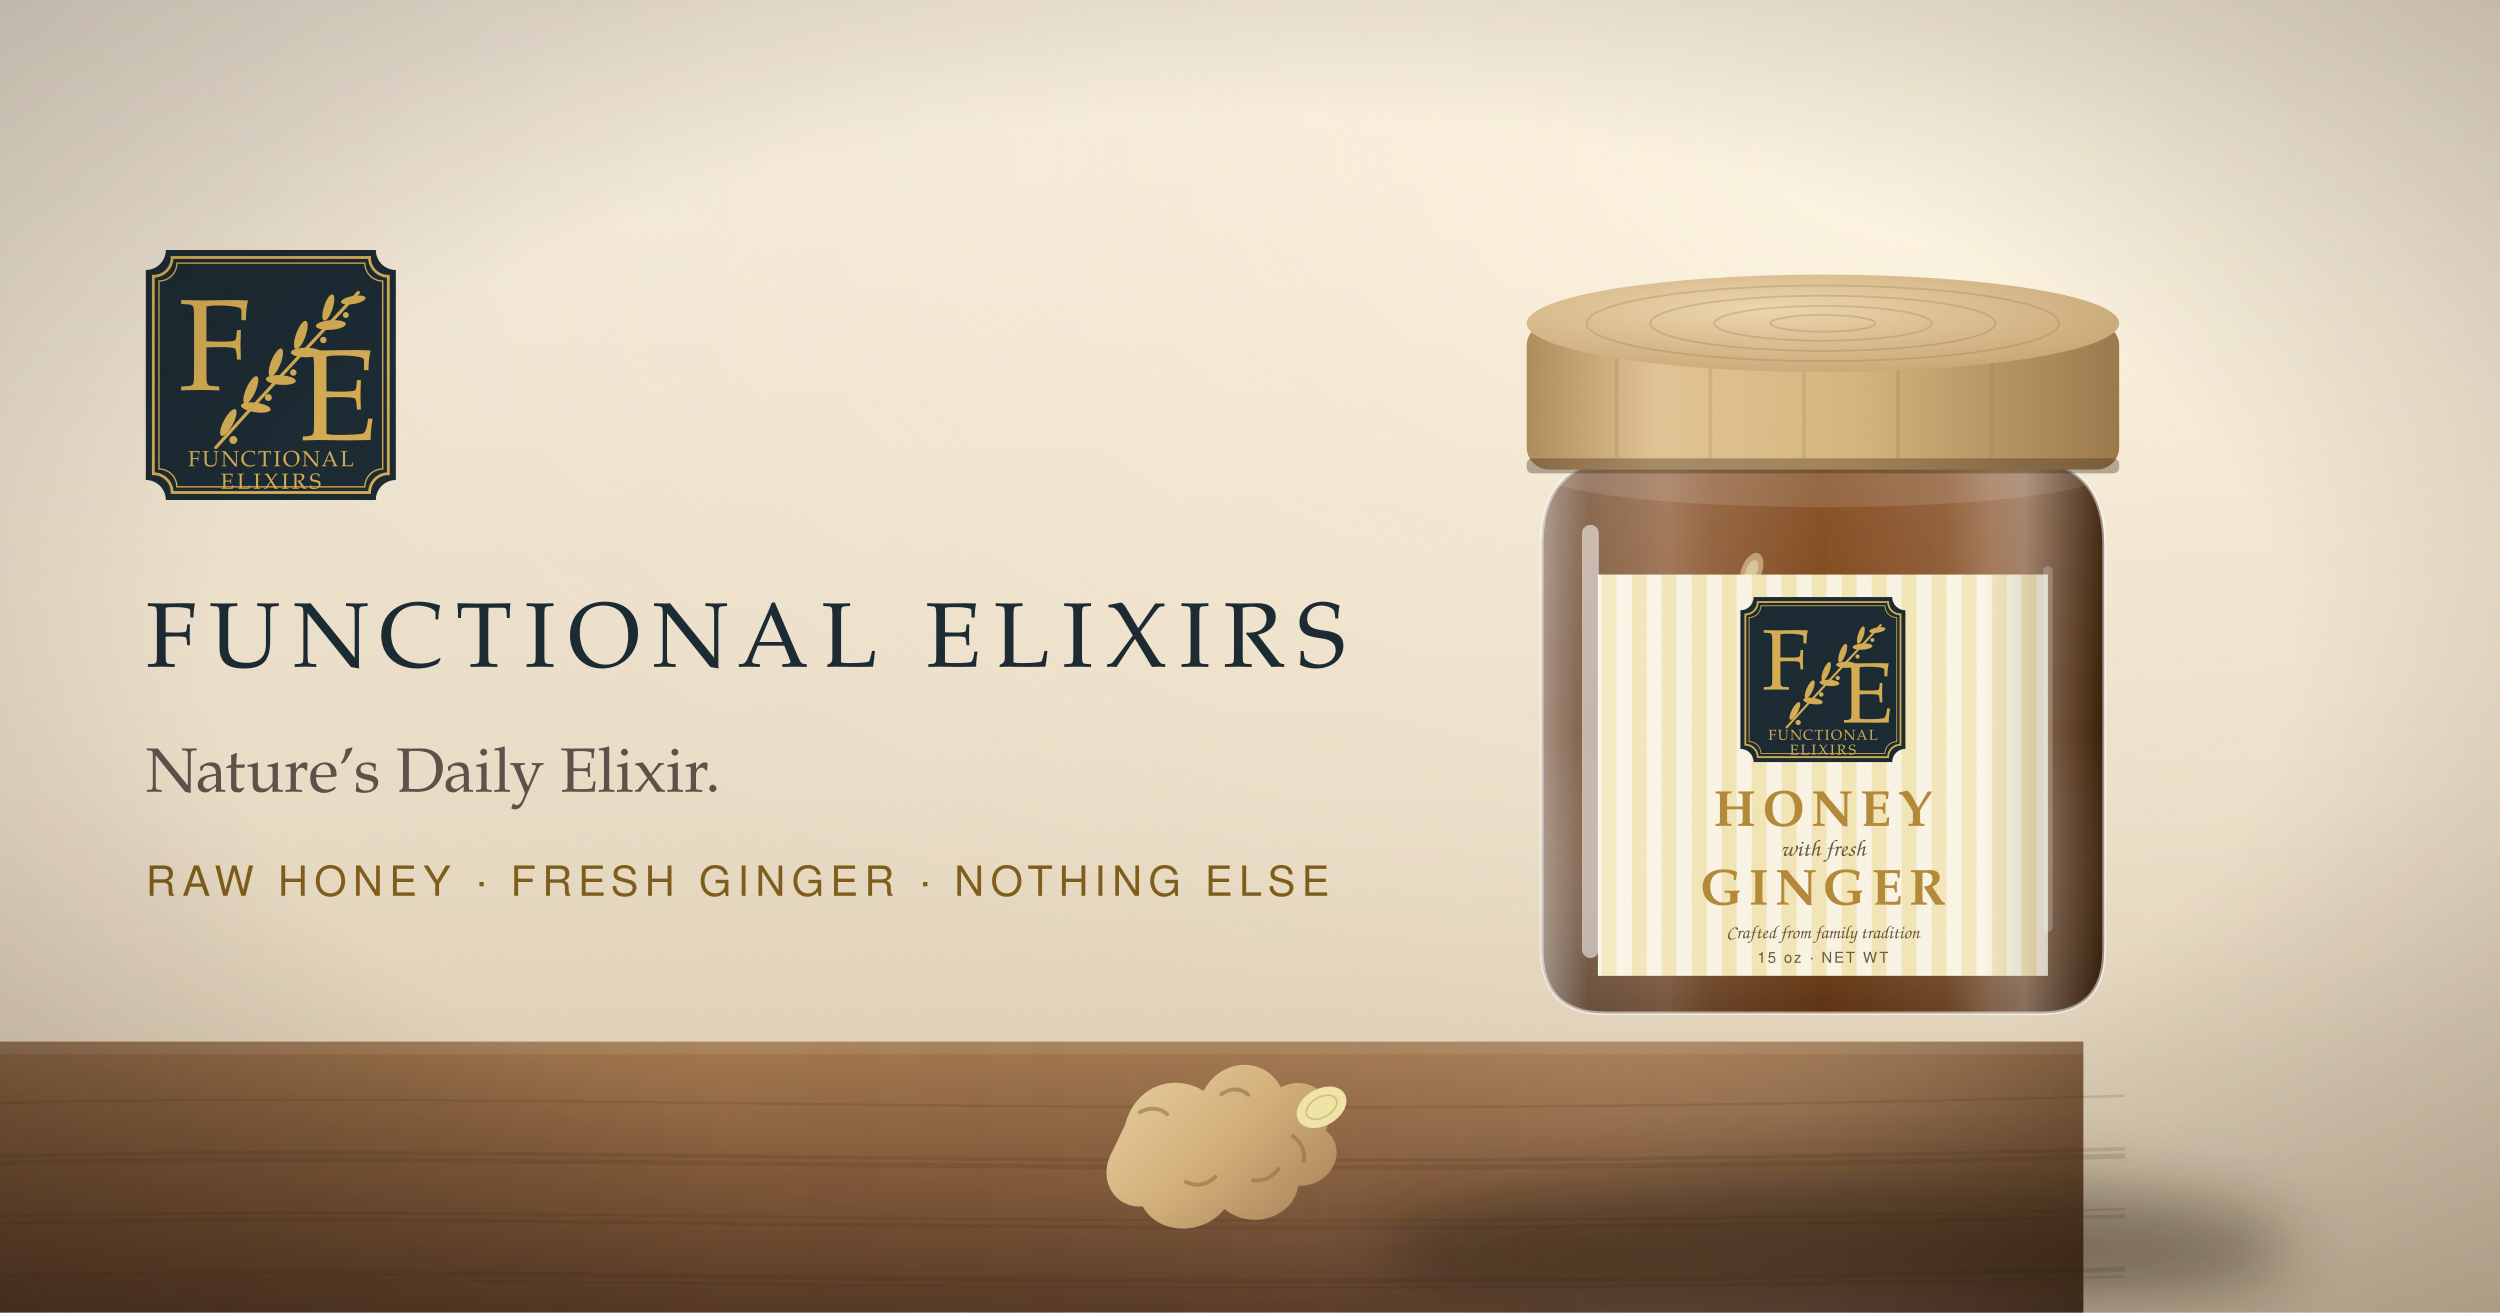
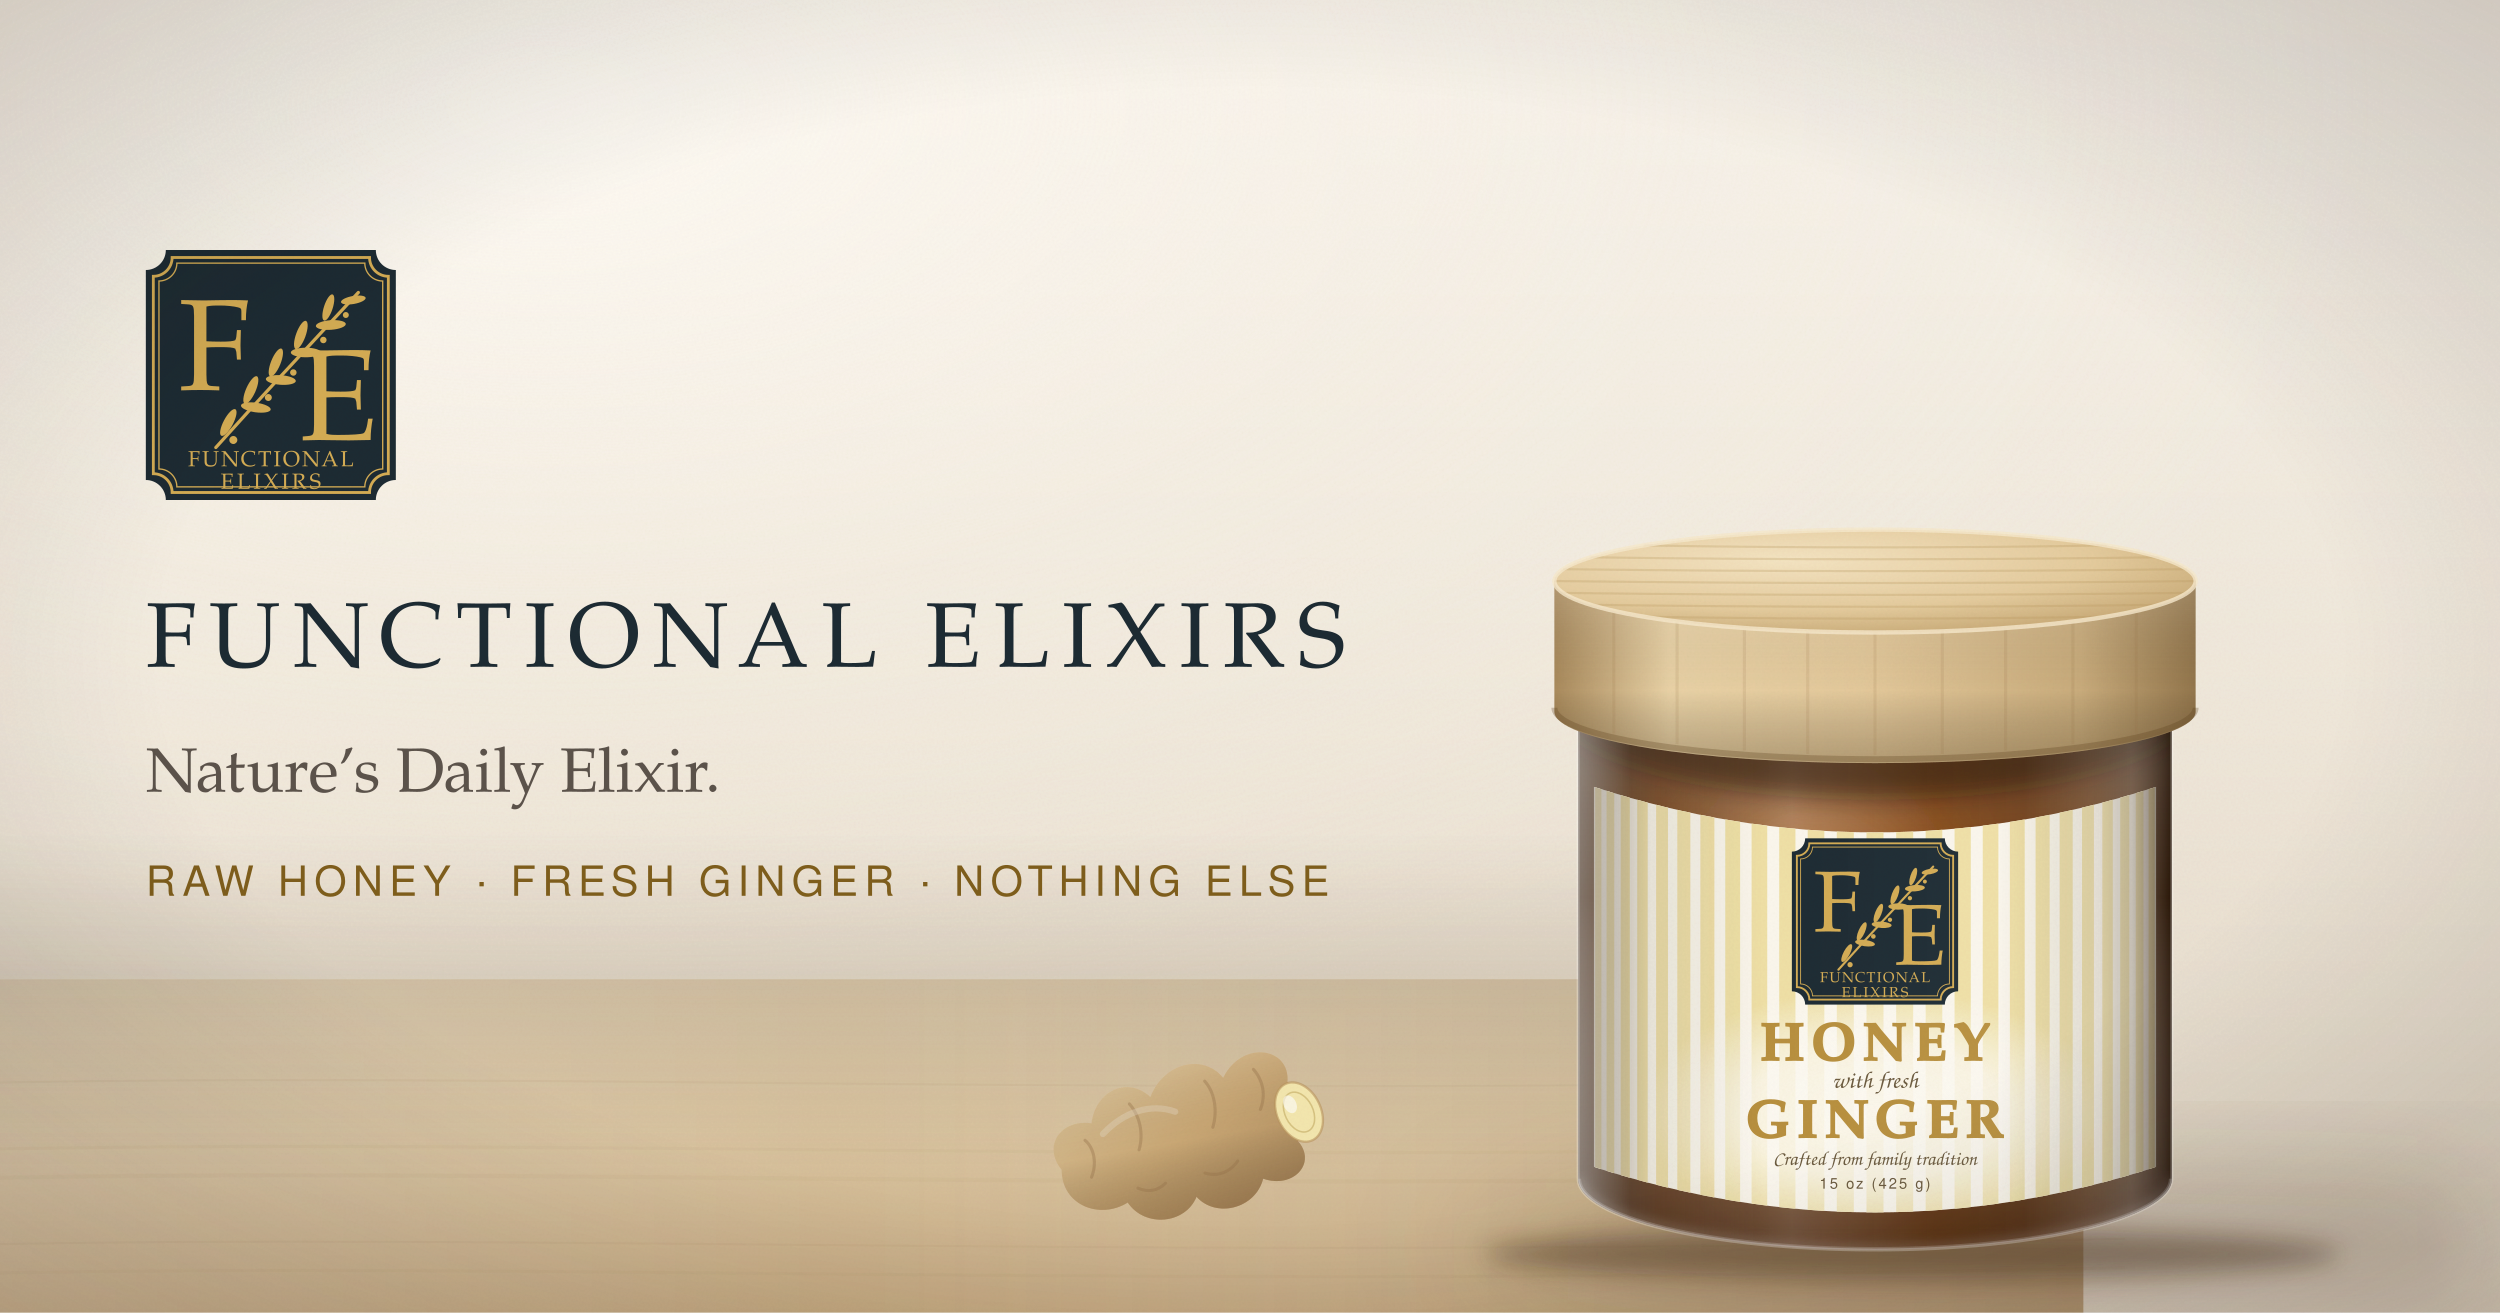
<svg xmlns="http://www.w3.org/2000/svg" viewBox="0 0 1200 630" width="1200" height="630">
  <defs>
    <linearGradient id="og-wall" x1="0" y1="0" x2="0" y2="1">
-       <stop offset="0" stop-color="#F5ECDD" />
-       <stop offset=".6" stop-color="#EADDC7" />
-       <stop offset="1" stop-color="#D8C7AC" />
-     </linearGradient>
-     <radialGradient id="og-window" cx=".78" cy=".12" r=".7">
-       <stop offset="0" stop-color="#FFF7E4" stop-opacity=".95" />
-       <stop offset=".45" stop-color="#FFF3DC" stop-opacity=".35" />
-       <stop offset="1" stop-color="#FFF3DC" stop-opacity="0" />
-     </radialGradient>
-     <linearGradient id="og-wood" x1="0" y1="0" x2="0" y2="1">
-       <stop offset="0" stop-color="#A57A50" />
-       <stop offset=".5" stop-color="#835B3A" />
-       <stop offset="1" stop-color="#5E3F29" />
-     </linearGradient>
-     <linearGradient id="og-woodx" x1="0" y1="0" x2="1" y2="0">
-       <stop offset="0" stop-color="#000" stop-opacity=".18" />
-       <stop offset=".35" stop-color="#000" stop-opacity="0" />
-       <stop offset=".75" stop-color="#fff" stop-opacity=".06" />
-       <stop offset="1" stop-color="#000" stop-opacity=".22" />
-     </linearGradient>
-     <linearGradient id="og-lid" x1="0" y1="0" x2="1" y2="0">
-       <stop offset="0" stop-color="#B08D5E" />
-       <stop offset=".22" stop-color="#E2C596" />
-       <stop offset=".55" stop-color="#D6B77F" />
-       <stop offset="1" stop-color="#9D7A4E" />
-     </linearGradient>
-     <radialGradient id="og-lidtop" cx=".4" cy=".35" r=".8">
-       <stop offset="0" stop-color="#EDD7AE" />
-       <stop offset="1" stop-color="#C5A26F" />
+       <stop offset="0" stop-color="#F7F2EA" />
+       <stop offset=".55" stop-color="#EFE7DA" />
+       <stop offset="1" stop-color="#E2D7C5" />
+     </linearGradient>
+     <radialGradient id="og-light" cx=".22" cy=".08" r=".75">
+       <stop offset="0" stop-color="#FFFCF5" stop-opacity=".9" />
+       <stop offset=".5" stop-color="#FFF9EE" stop-opacity=".25" />
+       <stop offset="1" stop-color="#FFF9EE" stop-opacity="0" />
+     </radialGradient>
+     <linearGradient id="og-table" x1="0" y1="0" x2="0" y2="1">
+       <stop offset="0" stop-color="#E6D5B8" />
+       <stop offset=".45" stop-color="#DBC5A1" />
+       <stop offset="1" stop-color="#C6AA82" />
+     </linearGradient>
+     <linearGradient id="og-tablex" x1="0" y1="0" x2="1" y2="0">
+       <stop offset="0" stop-color="#fff" stop-opacity=".16" />
+       <stop offset=".4" stop-color="#fff" stop-opacity="0" />
+       <stop offset="1" stop-color="#5a3f22" stop-opacity=".14" />
+     </linearGradient>
+     <linearGradient id="og-wallfoot" x1="0" y1="0" x2="0" y2="1">
+       <stop offset="0" stop-color="#5a4020" stop-opacity="0" />
+       <stop offset="1" stop-color="#5a4020" stop-opacity=".12" />
+     </linearGradient>
+     <linearGradient id="og-horizon" x1="0" y1="0" x2="0" y2="1">
+       <stop offset="0" stop-color="#4a3418" stop-opacity=".16" />
+       <stop offset="1" stop-color="#4a3418" stop-opacity="0" />
+     </linearGradient>
+     <linearGradient id="og-lidside" x1="0" y1="0" x2="1" y2="0">
+       <stop offset="0" stop-color="#A98A5C" />
+       <stop offset=".18" stop-color="#E9D2A6" />
+       <stop offset=".5" stop-color="#E3C89A" />
+       <stop offset=".82" stop-color="#C9AC7C" />
+       <stop offset="1" stop-color="#93764C" />
+     </linearGradient>
+     <linearGradient id="og-lidv" x1="0" y1="0" x2="0" y2="1">
+       <stop offset="0" stop-color="#fff" stop-opacity=".14" />
+       <stop offset=".6" stop-color="#000" stop-opacity="0" />
+       <stop offset="1" stop-color="#3a2a12" stop-opacity=".28" />
+     </linearGradient>
+     <radialGradient id="og-lidtop" cx=".36" cy=".3" r=".8">
+       <stop offset="0" stop-color="#F4E4C2" />
+       <stop offset=".6" stop-color="#E4CB9D" />
+       <stop offset="1" stop-color="#C5A672" />
    </radialGradient>
    <linearGradient id="og-honey" x1="0" y1="0" x2="1" y2="0">
-       <stop offset="0" stop-color="#4f280a" />
-       <stop offset=".22" stop-color="#976844" />
-       <stop offset=".5" stop-color="#7A3E0F" />
-       <stop offset=".8" stop-color="#875127" />
-       <stop offset="1" stop-color="#432208" />
+       <stop offset="0" stop-color="#2e1806" />
+       <stop offset=".14" stop-color="#62320c" />
+       <stop offset=".36" stop-color="#a27857" />
+       <stop offset=".6" stop-color="#7A3E0F" />
+       <stop offset=".86" stop-color="#5c2f0b" />
+       <stop offset="1" stop-color="#2b1605" />
    </linearGradient>
    <linearGradient id="og-honeyv" x1="0" y1="0" x2="0" y2="1">
+       <stop offset="0" stop-color="#fff" stop-opacity=".14" />
+       <stop offset=".35" stop-color="#fff" stop-opacity="0" />
+       <stop offset="1" stop-color="#1a0a02" stop-opacity=".45" />
+     </linearGradient>
+     <radialGradient id="og-glow" cx=".5" cy=".5" r=".5">
+       <stop offset="0" stop-color="#E08A32" stop-opacity=".55" />
+       <stop offset="1" stop-color="#E08A32" stop-opacity="0" />
+     </radialGradient>
+     <radialGradient id="og-surface" cx=".38" cy=".4" r=".7">
+       <stop offset="0" stop-color="#ad876a" />
+       <stop offset=".6" stop-color="#7A3E0F" />
+       <stop offset="1" stop-color="#3d1f08" />
+     </radialGradient>
+     <linearGradient id="og-glass" x1="0" y1="0" x2="1" y2="0">
+       <stop offset="0" stop-color="#fff" stop-opacity=".42" />
+       <stop offset=".09" stop-color="#fff" stop-opacity=".1" />
+       <stop offset=".3" stop-color="#fff" stop-opacity="0" />
+       <stop offset=".75" stop-color="#fff" stop-opacity=".04" />
+       <stop offset=".93" stop-color="#fff" stop-opacity=".22" />
+       <stop offset="1" stop-color="#1a0c04" stop-opacity=".35" />
+     </linearGradient>
+     <linearGradient id="og-paper" x1="0" y1="0" x2="1" y2="0">
+       <stop offset="0" stop-color="#2a1a0a" stop-opacity=".42" />
+       <stop offset=".1" stop-color="#2a1a0a" stop-opacity=".1" />
+       <stop offset=".3" stop-color="#2a1a0a" stop-opacity="0" />
+       <stop offset=".72" stop-color="#2a1a0a" stop-opacity="0" />
+       <stop offset=".9" stop-color="#2a1a0a" stop-opacity=".14" />
+       <stop offset="1" stop-color="#2a1a0a" stop-opacity=".46" />
+     </linearGradient>
+     <linearGradient id="og-wood" x1="0" y1="0" x2="1" y2="0">
+       <stop offset="0" stop-color="#A6835A" />
+       <stop offset=".35" stop-color="#E2C592" />
+       <stop offset=".7" stop-color="#D4B47E" />
+       <stop offset="1" stop-color="#9A7749" />
+     </linearGradient>
+     <linearGradient id="og-ceramic" x1="0" y1="0" x2="1" y2="0">
+       <stop offset="0" stop-color="#FFFDF8" />
+       <stop offset=".12" stop-color="#F8F3EA" />
+       <stop offset=".5" stop-color="#F1EADC" />
+       <stop offset=".85" stop-color="#CFC2AC" />
+       <stop offset="1" stop-color="#A89A83" />
+     </linearGradient>
+     <linearGradient id="og-ceramicv" x1="0" y1="0" x2="0" y2="1">
+       <stop offset="0" stop-color="#000" stop-opacity="0" />
+       <stop offset="1" stop-color="#5a4a36" stop-opacity=".22" />
+     </linearGradient>
+     <radialGradient id="og-tea" cx=".42" cy=".4" r=".68">
+       <stop offset="0" stop-color="#EBBD6C" />
+       <stop offset=".6" stop-color="#CD8E3F" />
+       <stop offset=".85" stop-color="#A5672A" />
+       <stop offset="1" stop-color="#6E3F14" />
+     </radialGradient>
+     <linearGradient id="og-gingerv" x1="0" y1="0" x2="0" y2="1">
      <stop offset="0" stop-color="#fff" stop-opacity=".1" />
-       <stop offset=".5" stop-color="#fff" stop-opacity="0" />
-       <stop offset="1" stop-color="#000" stop-opacity=".28" />
-     </linearGradient>
-     <linearGradient id="og-glass" x1="0" y1="0" x2="1" y2="0">
-       <stop offset="0" stop-color="#fff" stop-opacity=".5" />
-       <stop offset=".08" stop-color="#fff" stop-opacity=".16" />
-       <stop offset=".3" stop-color="#fff" stop-opacity="0" />
-       <stop offset=".72" stop-color="#fff" stop-opacity=".06" />
-       <stop offset=".86" stop-color="#fff" stop-opacity=".3" />
-       <stop offset="1" stop-color="#2a1a0a" stop-opacity=".3" />
-     </linearGradient>
-     <pattern id="og-stripe" width="16" height="10" patternUnits="userSpaceOnUse">
-       <rect width="16" height="10" fill="#FAF4E4" />
-       <rect width="8" height="10" fill="#F1E3AE" opacity=".85" />
-     </pattern>
+       <stop offset=".5" stop-color="#000" stop-opacity="0" />
+       <stop offset="1" stop-color="#4a2e14" stop-opacity=".3" />
+     </linearGradient>
+     <linearGradient id="og-rind" x1="0" y1="0" x2="0" y2="1">
+       <stop offset="0" stop-color="#F6DB63" />
+       <stop offset="1" stop-color="#CFA426" />
+     </linearGradient>
    <linearGradient id="og-ginger" x1="0" y1="0" x2="1" y2="1">
-       <stop offset="0" stop-color="#E7CFA0" />
-       <stop offset=".5" stop-color="#D3B07A" />
-       <stop offset="1" stop-color="#A9835A" />
-     </linearGradient>
-     <radialGradient id="og-tea" cx=".5" cy=".4" r=".7">
-       <stop offset="0" stop-color="#E4B25F" />
-       <stop offset=".7" stop-color="#C98A3A" />
-       <stop offset="1" stop-color="#8E5A22" />
-     </radialGradient>
-     <linearGradient id="og-ceramic" x1="0" y1="0" x2="1" y2="0">
-       <stop offset="0" stop-color="#FBF7EE" />
-       <stop offset=".5" stop-color="#F1EADB" />
-       <stop offset="1" stop-color="#CFC3AE" />
-     </linearGradient>
-     <linearGradient id="og-linen" x1="0" y1="0" x2="1" y2="1">
-       <stop offset="0" stop-color="#F7F2E8" />
-       <stop offset="1" stop-color="#E3D9C6" />
-     </linearGradient>
+       <stop offset="0" stop-color="#EBD6AC" />
+       <stop offset=".5" stop-color="#D5B27E" />
+       <stop offset="1" stop-color="#A88459" />
+     </linearGradient>
+     <radialGradient id="og-veil">
+       <stop offset="0" stop-color="#FDFAF2" stop-opacity=".92" />
+       <stop offset=".55" stop-color="#FDFAF2" stop-opacity=".78" />
+       <stop offset="1" stop-color="#FDFAF2" stop-opacity="0" />
+     </radialGradient>
    <radialGradient id="og-lemon" cx=".5" cy=".5" r=".5">
-       <stop offset="0" stop-color="#F9E58A" />
-       <stop offset=".78" stop-color="#F0CF4E" />
-       <stop offset=".82" stop-color="#FCF6D8" />
-       <stop offset=".9" stop-color="#F6E27A" />
+       <stop offset="0" stop-color="#FBEFA6" />
+       <stop offset=".72" stop-color="#F3D65E" />
+       <stop offset=".8" stop-color="#FCF6DA" />
+       <stop offset=".9" stop-color="#F1CF48" />
      <stop offset="1" stop-color="#D9B22E" />
    </radialGradient>
-     <radialGradient id="og-vig" cx=".5" cy=".5" r=".75">
-       <stop offset=".55" stop-color="#000" stop-opacity="0" />
-       <stop offset="1" stop-color="#2a1a10" stop-opacity=".28" />
-     </radialGradient>
-     <filter id="og-soft" x="-40%" y="-40%" width="180%" height="180%">
-       <feGaussianBlur stdDeviation="16" />
-     </filter>
-     <filter id="og-blur" x="-10%" y="-10%" width="120%" height="120%">
-       <feGaussianBlur stdDeviation="7" />
+     <radialGradient id="og-vig" cx=".5" cy=".5" r=".72">
+       <stop offset=".6" stop-color="#000" stop-opacity="0" />
+       <stop offset="1" stop-color="#3a2614" stop-opacity=".2" />
+     </radialGradient>
+     <filter id="og-soft" x="-50%" y="-80%" width="200%" height="260%">
+       <feGaussianBlur stdDeviation="18" />
+     </filter>
+     <filter id="og-softer" x="-50%" y="-80%" width="200%" height="260%">
+       <feGaussianBlur stdDeviation="34" />
+     </filter>
+     <filter id="og-contact" x="-30%" y="-80%" width="160%" height="260%">
+       <feGaussianBlur stdDeviation="6" />
+     </filter>
+     <filter id="og-glowf" x="-30%" y="-30%" width="160%" height="160%">
+       <feGaussianBlur stdDeviation="22" />
+     </filter>
+     <filter id="og-sweep" x="-100%" y="-10%" width="300%" height="120%">
+       <feGaussianBlur stdDeviation="3" />
+     </filter>
+     <filter id="og-steam" x="-50%" y="-50%" width="200%" height="200%">
+       <feGaussianBlur stdDeviation="5" />
    </filter>
    <filter id="og-dof" x="-10%" y="-10%" width="120%" height="120%">
-       <feGaussianBlur stdDeviation="3.2" />
-     </filter>
-     <filter id="og-steam" x="-50%" y="-50%" width="200%" height="200%">
-       <feGaussianBlur stdDeviation="4" />
+       <feGaussianBlur stdDeviation="4.5" />
    </filter>
    <filter id="og-grain">
-       <feTurbulence type="fractalNoise" baseFrequency=".9" numOctaves="2" seed="7" />
-       <feColorMatrix values="0 0 0 0 .5 0 0 0 0 .45 0 0 0 0 .4 0 0 0 .07 0" />
-     </filter>
-     <clipPath id="og-jarclip">
-       <path d="M0 46 Q0 0 46 0 H254 Q300 0 300 46 V262 Q300 296 266 296 H34 Q0 296 0 262 Z" />
+       <feTurbulence type="fractalNoise" baseFrequency=".85" numOctaves="2" seed="11" />
+       <feColorMatrix values="0 0 0 0 .45 0 0 0 0 .4 0 0 0 0 .35 0 0 0 .06 0" />
+     </filter>
+     <clipPath id="og-body">
+       <path d="M-150 10 Q-150 -4 -136 -4 H136 Q150 -4 150 10 V236 A150 36 0 0 1 -150 236 Z" />
+     </clipPath>
+     <clipPath id="og-label">
+       <path d="M-142 38 Q0 84 142 38 V230 Q0 276 -142 230 Z" />
    </clipPath>
  </defs>
  <rect width="1200" height="630" fill="url(#og-wall)" />
-   <rect width="1200" height="630" fill="url(#og-window)" />
-   <rect x="0" y="500" width="1000" height="130" fill="url(#og-wood)" />
-   <rect x="0" y="500" width="1000" height="130" fill="url(#og-woodx)" />
-   <path d="M-20 530 C 250 522, 520 540, 1020 526" fill="none" stroke="#3a2415" stroke-opacity=".14" stroke-width="1.2" />
-   <path d="M-20 555.444 C 250 547.444, 520 565.444, 1020 551.444" fill="none" stroke="#3a2415" stroke-opacity=".14" stroke-width="1.8" />
-   <path d="M-20 558.889 C 250 550.889, 520 568.889, 1020 554.889" fill="none" stroke="#3a2415" stroke-opacity=".14" stroke-width="2.4" />
-   <path d="M-20 584.333 C 250 576.333, 520 594.333, 1020 580.333" fill="none" stroke="#3a2415" stroke-opacity=".14" stroke-width="1.2" />
-   <path d="M-20 587.778 C 250 579.778, 520 597.778, 1020 583.778" fill="none" stroke="#3a2415" stroke-opacity=".14" stroke-width="1.8" />
-   <path d="M-20 613.222 C 250 605.222, 520 623.222, 1020 609.222" fill="none" stroke="#3a2415" stroke-opacity=".14" stroke-width="2.4" />
-   <path d="M-20 616.667 C 250 608.667, 520 626.667, 1020 612.667" fill="none" stroke="#3a2415" stroke-opacity=".14" stroke-width="1.2" />
-   <path d="M-20 642.111 C 250 634.111, 520 652.111, 1020 638.111" fill="none" stroke="#3a2415" stroke-opacity=".14" stroke-width="1.8" />
-   <path d="M-20 645.556 C 250 637.556, 520 655.556, 1020 641.556" fill="none" stroke="#3a2415" stroke-opacity=".14" stroke-width="2.4" />
-   <rect x="0" y="500" width="1000" height="6" fill="#fff" opacity=".08" />
-   <ellipse class="" cx="880" cy="600" rx="220" ry="36" fill="#2a1a0e" opacity="0.45" filter="url(#og-soft)" />
-   <g class="float">
-     <g transform="translate(740 220) scale(0.9)">
-       <g clip-path="url(#og-jarclip)">
-         <rect x="0" y="0" width="300" height="296" fill="url(#og-honey)" />
-         <ellipse cx="61" cy="77" rx="10" ry="5.5" fill="#E9D8A6" opacity=".55" transform="rotate(0 61 77)" />
-         <ellipse cx="61" cy="77" rx="6" ry="3" fill="#F3E7BF" opacity=".5" transform="rotate(0 61 77)" />
-         <ellipse cx="158" cy="138" rx="14" ry="7.7" fill="#E9D8A6" opacity=".55" transform="rotate(37 158 138)" />
-         <ellipse cx="158" cy="138" rx="8.4" ry="4.2" fill="#F3E7BF" opacity=".5" transform="rotate(37 158 138)" />
-         <ellipse cx="255" cy="199" rx="18" ry="9.9" fill="#E9D8A6" opacity=".55" transform="rotate(74 255 199)" />
-         <ellipse cx="255" cy="199" rx="10.8" ry="5.4" fill="#F3E7BF" opacity=".5" transform="rotate(74 255 199)" />
-         <ellipse cx="112" cy="60" rx="10" ry="5.5" fill="#E9D8A6" opacity=".55" transform="rotate(111 112 60)" />
-         <ellipse cx="112" cy="60" rx="6" ry="3" fill="#F3E7BF" opacity=".5" transform="rotate(111 112 60)" />
-         <ellipse cx="209" cy="121" rx="14" ry="7.7" fill="#E9D8A6" opacity=".55" transform="rotate(148 209 121)" />
-         <ellipse cx="209" cy="121" rx="8.4" ry="4.2" fill="#F3E7BF" opacity=".5" transform="rotate(148 209 121)" />
-         <ellipse cx="66" cy="182" rx="18" ry="9.9" fill="#E9D8A6" opacity=".55" transform="rotate(5 66 182)" />
-         <ellipse cx="66" cy="182" rx="10.8" ry="5.4" fill="#F3E7BF" opacity=".5" transform="rotate(5 66 182)" />
-         <ellipse cx="163" cy="243" rx="10" ry="5.5" fill="#E9D8A6" opacity=".55" transform="rotate(42 163 243)" />
-         <ellipse cx="163" cy="243" rx="6" ry="3" fill="#F3E7BF" opacity=".5" transform="rotate(42 163 243)" />
-         <ellipse cx="260" cy="104" rx="14" ry="7.7" fill="#E9D8A6" opacity=".55" transform="rotate(79 260 104)" />
-         <ellipse cx="260" cy="104" rx="8.4" ry="4.2" fill="#F3E7BF" opacity=".5" transform="rotate(79 260 104)" />
-         <ellipse cx="117" cy="165" rx="18" ry="9.9" fill="#E9D8A6" opacity=".55" transform="rotate(116 117 165)" />
-         <ellipse cx="117" cy="165" rx="10.8" ry="5.4" fill="#F3E7BF" opacity=".5" transform="rotate(116 117 165)" />
-         <rect x="0" y="0" width="300" height="296" fill="url(#og-honeyv)" />
-         <ellipse cx="150" cy="8" rx="150" ry="18" fill="#fff" opacity=".12" />
-       </g>
-       <path d="M0 46 Q0 0 46 0 H254 Q300 0 300 46 V262 Q300 296 266 296 H34 Q0 296 0 262 Z" fill="url(#og-glass)" />
-       <path d="M0 46 Q0 0 46 0 H254 Q300 0 300 46 V262 Q300 296 266 296 H34 Q0 296 0 262 Z" fill="none" stroke="#fff" stroke-opacity=".5" stroke-width="2" />
-       <g>
-         <rect x="30" y="62" width="240" height="214" fill="url(#og-stripe)" />
-         <rect x="30" y="62" width="240" height="214" fill="url(#og-glass)" opacity=".5" />
-         <svg x="106" y="74" viewBox="0 0 200 200" width="88" height="88" role="img" aria-labelledby="og-lm-t" class="fe-mark">
-           <path d="M16 0H184A16 16 0 0 0 200 16V184A16 16 0 0 0 184 200H16A16 16 0 0 0 0 184V16A16 16 0 0 0 16 0Z" fill="#1D2B33" />
-           <path d="M16 0H184A16 16 0 0 0 200 16V184A16 16 0 0 0 184 200H16A16 16 0 0 0 0 184V16A16 16 0 0 0 16 0Z" fill="none" stroke="#D4AC54" stroke-width="2.4" transform="translate(100 100) scale(.94) translate(-100 -100)" />
-           <path d="M16 0H184A16 16 0 0 0 200 16V184A16 16 0 0 0 184 200H16A16 16 0 0 0 0 184V16A16 16 0 0 0 16 0Z" fill="none" stroke="#D4AC54" stroke-width="1.2" transform="translate(100 100) scale(.895) translate(-100 -100)" />
-           <text x="26" y="112" font-family="Iowan Old Style, Palatino Linotype, Palatino, Georgia, serif" font-size="104" fill="#D4AC54">F</text>
-           <text x="122" y="152" font-family="Iowan Old Style, Palatino Linotype, Palatino, Georgia, serif" font-size="104" fill="#D4AC54">E</text>
-           <g>
-             <path d="M56 158 C 90 120, 120 88, 170 34" fill="none" stroke="#D4AC54" stroke-width="2.6" stroke-linecap="round" />
-             <ellipse cx="66" cy="138" rx="12" ry="3.84" transform="rotate(-62 66 138)" fill="#D4AC54" />
-             <ellipse cx="88" cy="126" rx="12" ry="3.84" transform="rotate(8 88 126)" fill="#D4AC54" />
-             <ellipse cx="84" cy="112" rx="12" ry="3.84" transform="rotate(-66 84 112)" fill="#D4AC54" />
-             <ellipse cx="108" cy="104" rx="12" ry="3.84" transform="rotate(4 108 104)" fill="#D4AC54" />
-             <ellipse cx="104" cy="90" rx="12" ry="3.84" transform="rotate(-68 104 90)" fill="#D4AC54" />
-             <ellipse cx="128" cy="82" rx="12" ry="3.84" transform="rotate(0 128 82)" fill="#D4AC54" />
-             <ellipse cx="124" cy="68" rx="12" ry="3.84" transform="rotate(-70 124 68)" fill="#D4AC54" />
-             <ellipse cx="148" cy="60" rx="12" ry="3.84" transform="rotate(-4 148 60)" fill="#D4AC54" />
-             <ellipse cx="146" cy="46" rx="11" ry="3.52" transform="rotate(-72 146 46)" fill="#D4AC54" />
-             <ellipse cx="166" cy="40" rx="10" ry="3.2" transform="rotate(-10 166 40)" fill="#D4AC54" />
-             <circle cx="70" cy="152" r="3.2" fill="#D4AC54" />
-             <circle cx="98" cy="118" r="2.8" fill="#D4AC54" />
-             <circle cx="118" cy="98" r="2.6" fill="#D4AC54" />
-             <circle cx="142" cy="72" r="2.6" fill="#D4AC54" />
-             <circle cx="160" cy="52" r="2.4" fill="#D4AC54" />
-           </g>
-           <text x="100" y="173" text-anchor="middle" font-family="Iowan Old Style, Palatino Linotype, Palatino, Georgia, serif" font-size="17.5" letter-spacing="1.6" fill="#D4AC54">FUNCTIONAL</text>
-           <text x="100" y="191" text-anchor="middle" font-family="Iowan Old Style, Palatino Linotype, Palatino, Georgia, serif" font-size="17.5" letter-spacing="2.4" fill="#D4AC54">ELIXIRS</text>
-         </svg>
-         <text x="150" y="196" text-anchor="middle" font-family="Iowan Old Style, Palatino Linotype, Palatino, Georgia, serif" font-size="27" letter-spacing="3.5" fill="#B58A3A" font-weight="600">HONEY</text>
-         <text x="150" y="212" text-anchor="middle" font-family="Snell Roundhand, Brush Script MT, Segoe Script, cursive" font-size="12.5" fill="#6B5A3E" font-style="italic">with fresh</text>
-         <text x="150" y="238" text-anchor="middle" font-family="Iowan Old Style, Palatino Linotype, Palatino, Georgia, serif" font-size="27" letter-spacing="3.5" fill="#B58A3A" font-weight="600">GINGER</text>
-         <text x="150" y="256" text-anchor="middle" font-family="Snell Roundhand, Brush Script MT, Segoe Script, cursive" font-size="10" fill="#6B5A3E" font-style="italic">Crafted from family tradition</text>
-         <text x="150" y="269" text-anchor="middle" font-family="-apple-system, Segoe UI, Helvetica, Arial, sans-serif" font-size="8" letter-spacing="1" fill="#6B5A3E">15 oz · NET WT</text>
-       </g>
-       <path class="glass-sweep" d="M26 40 L 26 262" stroke="#fff" stroke-opacity=".55" stroke-width="9" stroke-linecap="round" />
-       <path d="M270 60 L 270 250" stroke="#fff" stroke-opacity=".22" stroke-width="5" stroke-linecap="round" />
-       <g>
-         <rect x="-8" y="-72" width="316" height="78" rx="12" fill="url(#og-lid)" />
-         <path d="M40 -66 v 66" stroke="#8F6D42" stroke-opacity=".18" stroke-width="2" />
-         <path d="M90 -66 v 66" stroke="#8F6D42" stroke-opacity=".18" stroke-width="2" />
-         <path d="M140 -66 v 66" stroke="#8F6D42" stroke-opacity=".18" stroke-width="2" />
-         <path d="M190 -66 v 66" stroke="#8F6D42" stroke-opacity=".18" stroke-width="2" />
-         <path d="M240 -66 v 66" stroke="#8F6D42" stroke-opacity=".18" stroke-width="2" />
-         <ellipse cx="150" cy="-72" rx="158" ry="26" fill="url(#og-lidtop)" />
-         <ellipse cx="150" cy="-72" rx="126" ry="20.16" fill="none" stroke="#9D7A4E" stroke-opacity=".3" />
-         <ellipse cx="150" cy="-72" rx="92" ry="14.72" fill="none" stroke="#9D7A4E" stroke-opacity=".3" />
-         <ellipse cx="150" cy="-72" rx="58" ry="9.28" fill="none" stroke="#9D7A4E" stroke-opacity=".3" />
-         <ellipse cx="150" cy="-72" rx="28" ry="4.48" fill="none" stroke="#9D7A4E" stroke-opacity=".3" />
-         <rect x="-8" y="0" width="316" height="8" rx="3" fill="#3a2410" opacity=".35" />
-       </g>
+   <rect width="1200" height="630" fill="url(#og-light)" />
+   <rect x="0" y="400" width="1000" height="70" fill="url(#og-wallfoot)" />
+   <rect x="0" y="470" width="1000" height="160" fill="url(#og-table)" />
+   <rect x="0" y="470" width="1000" height="160" fill="url(#og-tablex)" />
+   <path d="M-20 520 C 260 514, 560 528, 1020 517" fill="none" stroke="#8a6a44" stroke-opacity=".06" stroke-width="1" />
+   <path d="M-20 551.857 C 260 545.857, 560 559.857, 1020 548.857" fill="none" stroke="#8a6a44" stroke-opacity=".04" stroke-width="1.5" />
+   <path d="M-20 565.714 C 260 559.714, 560 573.714, 1020 562.714" fill="none" stroke="#8a6a44" stroke-opacity=".04" stroke-width="2" />
+   <path d="M-20 597.571 C 260 591.571, 560 605.571, 1020 594.571" fill="none" stroke="#8a6a44" stroke-opacity=".06" stroke-width="1" />
+   <path d="M-20 611.429 C 260 605.429, 560 619.429, 1020 608.429" fill="none" stroke="#8a6a44" stroke-opacity=".04" stroke-width="1.5" />
+   <path d="M-20 643.286 C 260 637.286, 560 651.286, 1020 640.286" fill="none" stroke="#8a6a44" stroke-opacity=".04" stroke-width="2" />
+   <path d="M-20 657.143 C 260 651.143, 560 665.143, 1020 654.143" fill="none" stroke="#8a6a44" stroke-opacity=".06" stroke-width="1" />
+   <rect x="0" y="470" width="1000" height="90" fill="url(#og-horizon)" />
+   <ellipse class="" cx="1019.7" cy="608" rx="313.5" ry="30.4" fill="#3a2410" opacity="0.32" filter="url(#og-softer)" />
+   <ellipse class="" cx="918" cy="602" rx="205.2" ry="12.35" fill="#3a2410" opacity="0.42" filter="url(#og-contact)" />
+   <g class="float" transform="translate(900 341.6) scale(0.95)">
+     <g clip-path="url(#og-body)">
+       <rect x="-150" y="-4" width="300" height="280" fill="url(#og-honey)" />
+       <ellipse cx="-30" cy="130" rx="90" ry="120" fill="url(#og-glow)" filter="url(#og-glowf)" />
+       <rect x="-150" y="-4" width="300" height="280" fill="url(#og-honeyv)" />
+       <ellipse cx="0" cy="0" rx="160" ry="44" fill="#1a0a02" opacity=".55" filter="url(#og-contact)" />
+       <path d="M-150 236 A150 36 0 0 0 150 236" fill="none" stroke="#fff" stroke-opacity=".2" stroke-width="5" filter="url(#og-sweep)" />
+     </g>
+     <g clip-path="url(#og-label)">
+       <path d="M-142 38 Q0 84 142 38 V230 Q0 276 -142 230 Z" fill="#FBF7EC" />
+       <path d="M-147.8 30V280" stroke="#EFE0A6" stroke-width="1.5" />
+       <path d="M-144.5 30V280" stroke="#EFE0A6" stroke-width="2.3" />
+       <path d="M-139.8 30V280" stroke="#EFE0A6" stroke-width="3.1" />
+       <path d="M-133.7 30V280" stroke="#EFE0A6" stroke-width="3.9" />
+       <path d="M-126.2 30V280" stroke="#EFE0A6" stroke-width="4.6" />
+       <path d="M-117.5 30V280" stroke="#EFE0A6" stroke-width="5.3" />
+       <path d="M-107.6 30V280" stroke="#EFE0A6" stroke-width="6" />
+       <path d="M-96.6 30V280" stroke="#EFE0A6" stroke-width="6.6" />
+       <path d="M-84.7 30V280" stroke="#EFE0A6" stroke-width="7.1" />
+       <path d="M-71.9 30V280" stroke="#EFE0A6" stroke-width="7.5" />
+       <path d="M-58.4 30V280" stroke="#EFE0A6" stroke-width="7.9" />
+       <path d="M-44.3 30V280" stroke="#EFE0A6" stroke-width="8.2" />
+       <path d="M-29.8 30V280" stroke="#EFE0A6" stroke-width="8.4" />
+       <path d="M-15 30V280" stroke="#EFE0A6" stroke-width="8.6" />
+       <path d="M0 30V280" stroke="#EFE0A6" stroke-width="8.6" />
+       <path d="M15 30V280" stroke="#EFE0A6" stroke-width="8.6" />
+       <path d="M29.8 30V280" stroke="#EFE0A6" stroke-width="8.4" />
+       <path d="M44.3 30V280" stroke="#EFE0A6" stroke-width="8.2" />
+       <path d="M58.4 30V280" stroke="#EFE0A6" stroke-width="7.9" />
+       <path d="M71.9 30V280" stroke="#EFE0A6" stroke-width="7.5" />
+       <path d="M84.7 30V280" stroke="#EFE0A6" stroke-width="7.1" />
+       <path d="M96.6 30V280" stroke="#EFE0A6" stroke-width="6.6" />
+       <path d="M107.6 30V280" stroke="#EFE0A6" stroke-width="6" />
+       <path d="M117.5 30V280" stroke="#EFE0A6" stroke-width="5.3" />
+       <path d="M126.2 30V280" stroke="#EFE0A6" stroke-width="4.6" />
+       <path d="M133.7 30V280" stroke="#EFE0A6" stroke-width="3.9" />
+       <path d="M139.8 30V280" stroke="#EFE0A6" stroke-width="3.1" />
+       <path d="M144.5 30V280" stroke="#EFE0A6" stroke-width="2.3" />
+       <path d="M147.8 30V280" stroke="#EFE0A6" stroke-width="1.5" />
+       <ellipse cx="0" cy="202" rx="118" ry="62" fill="url(#og-veil)" />
+       <svg x="-42" y="64" viewBox="0 0 200 200" width="84" height="84" role="img" aria-labelledby="og-lm-t" class="fe-mark">
+         <path d="M16 0H184A16 16 0 0 0 200 16V184A16 16 0 0 0 184 200H16A16 16 0 0 0 0 184V16A16 16 0 0 0 16 0Z" fill="#1D2B33" />
+         <path d="M16 0H184A16 16 0 0 0 200 16V184A16 16 0 0 0 184 200H16A16 16 0 0 0 0 184V16A16 16 0 0 0 16 0Z" fill="none" stroke="#D4AC54" stroke-width="2.4" transform="translate(100 100) scale(.94) translate(-100 -100)" />
+         <path d="M16 0H184A16 16 0 0 0 200 16V184A16 16 0 0 0 184 200H16A16 16 0 0 0 0 184V16A16 16 0 0 0 16 0Z" fill="none" stroke="#D4AC54" stroke-width="1.2" transform="translate(100 100) scale(.895) translate(-100 -100)" />
+         <text x="26" y="112" font-family="Iowan Old Style, Palatino Linotype, Palatino, Georgia, serif" font-size="104" fill="#D4AC54">F</text>
+         <text x="122" y="152" font-family="Iowan Old Style, Palatino Linotype, Palatino, Georgia, serif" font-size="104" fill="#D4AC54">E</text>
+         <g>
+           <path d="M56 158 C 90 120, 120 88, 170 34" fill="none" stroke="#D4AC54" stroke-width="2.6" stroke-linecap="round" />
+           <ellipse cx="66" cy="138" rx="12" ry="3.84" transform="rotate(-62 66 138)" fill="#D4AC54" />
+           <ellipse cx="88" cy="126" rx="12" ry="3.84" transform="rotate(8 88 126)" fill="#D4AC54" />
+           <ellipse cx="84" cy="112" rx="12" ry="3.84" transform="rotate(-66 84 112)" fill="#D4AC54" />
+           <ellipse cx="108" cy="104" rx="12" ry="3.84" transform="rotate(4 108 104)" fill="#D4AC54" />
+           <ellipse cx="104" cy="90" rx="12" ry="3.84" transform="rotate(-68 104 90)" fill="#D4AC54" />
+           <ellipse cx="128" cy="82" rx="12" ry="3.84" transform="rotate(0 128 82)" fill="#D4AC54" />
+           <ellipse cx="124" cy="68" rx="12" ry="3.84" transform="rotate(-70 124 68)" fill="#D4AC54" />
+           <ellipse cx="148" cy="60" rx="12" ry="3.84" transform="rotate(-4 148 60)" fill="#D4AC54" />
+           <ellipse cx="146" cy="46" rx="11" ry="3.52" transform="rotate(-72 146 46)" fill="#D4AC54" />
+           <ellipse cx="166" cy="40" rx="10" ry="3.2" transform="rotate(-10 166 40)" fill="#D4AC54" />
+           <circle cx="70" cy="152" r="3.2" fill="#D4AC54" />
+           <circle cx="98" cy="118" r="2.8" fill="#D4AC54" />
+           <circle cx="118" cy="98" r="2.6" fill="#D4AC54" />
+           <circle cx="142" cy="72" r="2.6" fill="#D4AC54" />
+           <circle cx="160" cy="52" r="2.4" fill="#D4AC54" />
+         </g>
+         <text x="100" y="173" text-anchor="middle" font-family="Iowan Old Style, Palatino Linotype, Palatino, Georgia, serif" font-size="17.5" letter-spacing="1.6" fill="#D4AC54">FUNCTIONAL</text>
+         <text x="100" y="191" text-anchor="middle" font-family="Iowan Old Style, Palatino Linotype, Palatino, Georgia, serif" font-size="17.5" letter-spacing="2.4" fill="#D4AC54">ELIXIRS</text>
+       </svg>
+       <text x="0" y="176" text-anchor="middle" font-family="Iowan Old Style, Palatino Linotype, Palatino, Georgia, serif" font-size="27" letter-spacing="3.4" fill="#B8903E" font-weight="700" stroke="#B8903E" stroke-width=".8">HONEY</text>
+       <text x="0" y="190" text-anchor="middle" font-family="Snell Roundhand, Brush Script MT, Segoe Script, cursive" font-size="12" fill="#6B5A3E" font-style="italic">with fresh</text>
+       <text x="0" y="215" text-anchor="middle" font-family="Iowan Old Style, Palatino Linotype, Palatino, Georgia, serif" font-size="27" letter-spacing="3.4" fill="#B8903E" font-weight="700" stroke="#B8903E" stroke-width=".8">GINGER</text>
+       <text x="0" y="229" text-anchor="middle" font-family="Snell Roundhand, Brush Script MT, Segoe Script, cursive" font-size="10" fill="#6B5A3E" font-style="italic">Crafted from family tradition</text>
+       <text x="0" y="241" text-anchor="middle" font-family="-apple-system, Segoe UI, Helvetica, Arial, sans-serif" font-size="7.5" letter-spacing="1" fill="#6B5A3E">15 oz (425 g)</text>
+       <path d="M-142 38 Q0 84 142 38 V230 Q0 276 -142 230 Z" fill="url(#og-paper)" />
+     </g>
+     <path d="M-150 10 Q-150 -4 -136 -4 H136 Q150 -4 150 10 V236 A150 36 0 0 1 -150 236 Z" fill="url(#og-glass)" />
+     <g clip-path="url(#og-body)">
+       <path class="glass-sweep" d="M-120 22 V246" stroke="#fff" stroke-opacity=".5" stroke-width="13" stroke-linecap="round" filter="url(#og-sweep)" />
+       <path d="M134 60 V232" stroke="#fff" stroke-opacity=".16" stroke-width="5" stroke-linecap="round" filter="url(#og-sweep)" />
+       <path d="M-150 236 A150 36 0 0 0 150 236" fill="none" stroke="#fff" stroke-opacity=".18" stroke-width="3" />
+     </g>
+     <path d="M-150 10 Q-150 -4 -136 -4 H136 Q150 -4 150 10 V236 A150 36 0 0 1 -150 236 Z" fill="none" stroke="#fff" stroke-opacity=".28" stroke-width="1.5" />
+     <g>
+       <path d="M-162 -66 V0 A162 26 0 0 0 162 0 V-66 Z" fill="url(#og-lidside)" />
+       <path d="M-162 -66 V0 A162 26 0 0 0 162 0 V-66 Z" fill="url(#og-lidv)" />
+       <path d="M-132 -58V11.1" stroke="#8F6D42" stroke-opacity=".14" stroke-width="1.6" />
+       <path d="M-100 -58V16.5" stroke="#8F6D42" stroke-opacity=".14" stroke-width="1.6" />
+       <path d="M-66 -58V19.7" stroke="#8F6D42" stroke-opacity=".14" stroke-width="1.6" />
+       <path d="M-34 -58V21.4" stroke="#8F6D42" stroke-opacity=".14" stroke-width="1.6" />
+       <path d="M0 -58V22" stroke="#8F6D42" stroke-opacity=".14" stroke-width="1.6" />
+       <path d="M34 -58V21.4" stroke="#8F6D42" stroke-opacity=".14" stroke-width="1.6" />
+       <path d="M66 -58V19.7" stroke="#8F6D42" stroke-opacity=".14" stroke-width="1.6" />
+       <path d="M100 -58V16.5" stroke="#8F6D42" stroke-opacity=".14" stroke-width="1.6" />
+       <path d="M132 -58V11.1" stroke="#8F6D42" stroke-opacity=".14" stroke-width="1.6" />
+       <ellipse cx="0" cy="-66" rx="162" ry="26" fill="url(#og-lidtop)" />
+       <path d="M-116.9 -84 Q0 -82 116.9 -84" fill="none" stroke="#B8975F" stroke-opacity=".28" stroke-width="1.1" />
+       <path d="M-143.7 -78 Q0 -76 143.7 -78" fill="none" stroke="#B8975F" stroke-opacity=".28" stroke-width="1.1" />
+       <path d="M-157.6 -72 Q0 -70 157.6 -72" fill="none" stroke="#B8975F" stroke-opacity=".28" stroke-width="1.1" />
+       <path d="M-162 -66 Q0 -64 162 -66" fill="none" stroke="#B8975F" stroke-opacity=".28" stroke-width="1.1" />
+       <path d="M-157.6 -60 Q0 -58 157.6 -60" fill="none" stroke="#B8975F" stroke-opacity=".28" stroke-width="1.1" />
+       <path d="M-143.7 -54 Q0 -52 143.7 -54" fill="none" stroke="#B8975F" stroke-opacity=".28" stroke-width="1.1" />
+       <path d="M-116.9 -48 Q0 -46 116.9 -48" fill="none" stroke="#B8975F" stroke-opacity=".28" stroke-width="1.1" />
+       <ellipse cx="0" cy="-66" rx="162" ry="26" fill="none" stroke="#F6E8CB" stroke-opacity=".8" stroke-width="2.2" />
+       <path d="M-162 -2 A162 26 0 0 0 162 -2" fill="none" stroke="#5a3d1c" stroke-opacity=".28" stroke-width="3" />
    </g>
  </g>
-   <g transform="translate(540 540) rotate(-10) scale(0.8)">
-     <path d="M0 0 c 10 -22 34 -26 50 -12 c 14 -18 40 -14 46 6 c 20 -6 34 14 22 30 c 12 14 -2 34 -22 30 c -6 18 -32 22 -46 6 c -16 14 -42 8 -48 -10 c -18 -2 -24 -22 -12 -36 Z" fill="url(#og-ginger)" />
-     <path d="M10 -6 c 6 -2 12 -1 16 4 M60 -8 c 6 -3 12 -2 16 3 M98 24 c 4 4 6 10 4 16 M30 40 c 6 4 12 4 18 0 M70 46 c 6 2 12 0 16 -4" fill="none" stroke="#8F6B45" stroke-opacity=".55" stroke-width="2.4" stroke-linecap="round" />
-     <ellipse cx="118" cy="10" rx="16" ry="11" fill="#F0E4A8" transform="rotate(-20 118 10)" />
-     <ellipse cx="118" cy="10" rx="10" ry="6" fill="none" stroke="#C7B06A" stroke-opacity=".7" transform="rotate(-20 118 10)" />
+   <g transform="translate(560 545) rotate(-10) scale(0.75)">
+     <path d="M-70 10 C-80 -8 -64 -22 -46 -16 C-40 -36 -18 -42 -6 -26 C6 -46 32 -48 42 -30 C58 -52 88 -42 82 -20 C96 -10 98 10 82 18 C92 34 74 48 56 38 C48 56 22 58 12 42 C2 58 -24 56 -32 38 C-52 46 -74 32 -70 10 Z" fill="url(#og-ginger)" />
+     <path d="M-70 10 C-80 -8 -64 -22 -46 -16 C-40 -36 -18 -42 -6 -26 C6 -46 32 -48 42 -30 C58 -52 88 -42 82 -20 C96 -10 98 10 82 18 C92 34 74 48 56 38 C48 56 22 58 12 42 C2 58 -24 56 -32 38 C-52 46 -74 32 -70 10 Z" fill="url(#og-gingerv)" />
+     <path d="M-52 -6 c 5 6 5 16 0 24 M-20 -24 c 5 8 6 20 1 30 M30 -30 c 5 8 5 20 0 30 M62 -32 c 5 8 5 18 0 26 M42 24 c -6 6 -14 8 -22 4 M-6 30 c -6 4 -12 4 -18 0" fill="none" stroke="#8F6B45" stroke-opacity=".38" stroke-width="2" stroke-linecap="round" />
+     <path d="M-40 -8 C-24 -20 -6 -22 8 -14" fill="none" stroke="#fff" stroke-opacity=".3" stroke-width="4" stroke-linecap="round" />
+     <path d="M-70 10 C-80 -8 -64 -22 -46 -16 C-40 -36 -18 -42 -6 -26 C6 -46 32 -48 42 -30 C58 -52 88 -42 82 -20 C96 -10 98 10 82 18 C92 34 74 48 56 38 C48 56 22 58 12 42 C2 58 -24 56 -32 38 C-52 46 -74 32 -70 10 Z" fill="#A8875A" opacity=".26" />
+     <g transform="translate(86 0) rotate(-16)">
+       <ellipse cx="0" cy="0" rx="14" ry="20" fill="#F3E6AE" />
+       <ellipse cx="0" cy="0" rx="9" ry="13.5" fill="none" stroke="#CBB46E" stroke-opacity=".7" />
+       <ellipse cx="0" cy="0" rx="14" ry="20" fill="none" stroke="#B9955E" stroke-opacity=".6" stroke-width="1.5" />
+       <ellipse class="glint" cx="-3" cy="-7" rx="4" ry="6" fill="#fff" opacity=".6" />
+     </g>
  </g>
  <g transform="translate(70 120)">
    <svg viewBox="0 0 200 200" width="120" height="120" role="img" aria-labelledby="og-lm-t" class="fe-mark">
      <path d="M16 0H184A16 16 0 0 0 200 16V184A16 16 0 0 0 184 200H16A16 16 0 0 0 0 184V16A16 16 0 0 0 16 0Z" fill="#1D2B33" />
      <path d="M16 0H184A16 16 0 0 0 200 16V184A16 16 0 0 0 184 200H16A16 16 0 0 0 0 184V16A16 16 0 0 0 16 0Z" fill="none" stroke="#D4AC54" stroke-width="2.4" transform="translate(100 100) scale(.94) translate(-100 -100)" />
      <path d="M16 0H184A16 16 0 0 0 200 16V184A16 16 0 0 0 184 200H16A16 16 0 0 0 0 184V16A16 16 0 0 0 16 0Z" fill="none" stroke="#D4AC54" stroke-width="1.2" transform="translate(100 100) scale(.895) translate(-100 -100)" />
      <text x="26" y="112" font-family="Iowan Old Style, Palatino Linotype, Palatino, Georgia, serif" font-size="104" fill="#D4AC54">F</text>
      <text x="122" y="152" font-family="Iowan Old Style, Palatino Linotype, Palatino, Georgia, serif" font-size="104" fill="#D4AC54">E</text>
      <g>
        <path d="M56 158 C 90 120, 120 88, 170 34" fill="none" stroke="#D4AC54" stroke-width="2.6" stroke-linecap="round" />
        <ellipse cx="66" cy="138" rx="12" ry="3.84" transform="rotate(-62 66 138)" fill="#D4AC54" />
        <ellipse cx="88" cy="126" rx="12" ry="3.84" transform="rotate(8 88 126)" fill="#D4AC54" />
        <ellipse cx="84" cy="112" rx="12" ry="3.84" transform="rotate(-66 84 112)" fill="#D4AC54" />
        <ellipse cx="108" cy="104" rx="12" ry="3.84" transform="rotate(4 108 104)" fill="#D4AC54" />
        <ellipse cx="104" cy="90" rx="12" ry="3.84" transform="rotate(-68 104 90)" fill="#D4AC54" />
        <ellipse cx="128" cy="82" rx="12" ry="3.84" transform="rotate(0 128 82)" fill="#D4AC54" />
        <ellipse cx="124" cy="68" rx="12" ry="3.84" transform="rotate(-70 124 68)" fill="#D4AC54" />
        <ellipse cx="148" cy="60" rx="12" ry="3.84" transform="rotate(-4 148 60)" fill="#D4AC54" />
        <ellipse cx="146" cy="46" rx="11" ry="3.52" transform="rotate(-72 146 46)" fill="#D4AC54" />
        <ellipse cx="166" cy="40" rx="10" ry="3.2" transform="rotate(-10 166 40)" fill="#D4AC54" />
        <circle cx="70" cy="152" r="3.2" fill="#D4AC54" />
        <circle cx="98" cy="118" r="2.8" fill="#D4AC54" />
        <circle cx="118" cy="98" r="2.6" fill="#D4AC54" />
        <circle cx="142" cy="72" r="2.6" fill="#D4AC54" />
        <circle cx="160" cy="52" r="2.4" fill="#D4AC54" />
      </g>
      <text x="100" y="173" text-anchor="middle" font-family="Iowan Old Style, Palatino Linotype, Palatino, Georgia, serif" font-size="17.5" letter-spacing="1.6" fill="#D4AC54">FUNCTIONAL</text>
      <text x="100" y="191" text-anchor="middle" font-family="Iowan Old Style, Palatino Linotype, Palatino, Georgia, serif" font-size="17.5" letter-spacing="2.4" fill="#D4AC54">ELIXIRS</text>
    </svg>
    <text x="0" y="200" font-family="Iowan Old Style, Palatino Linotype, Palatino, Georgia, serif" font-size="44" letter-spacing="6" fill="#1D2B33">FUNCTIONAL ELIXIRS</text>
    <text x="0" y="260" font-family="Iowan Old Style, Palatino Linotype, Palatino, Georgia, serif" font-size="30" fill="#5C534B">Nature’s Daily Elixir.</text>
    <text x="0" y="310" font-family="-apple-system, Segoe UI, Helvetica, Arial, sans-serif" font-size="20" letter-spacing="3" fill="#7F5E1C">RAW HONEY · FRESH GINGER · NOTHING ELSE</text>
  </g>
  <rect width="1200" height="630" fill="url(#og-vig)" />
-   <rect width="1200" height="630" filter="url(#og-grain)" opacity=".5" style="mix-blend-mode:multiply" />
+   <rect width="1200" height="630" filter="url(#og-grain)" style="mix-blend-mode:multiply" />
</svg>
